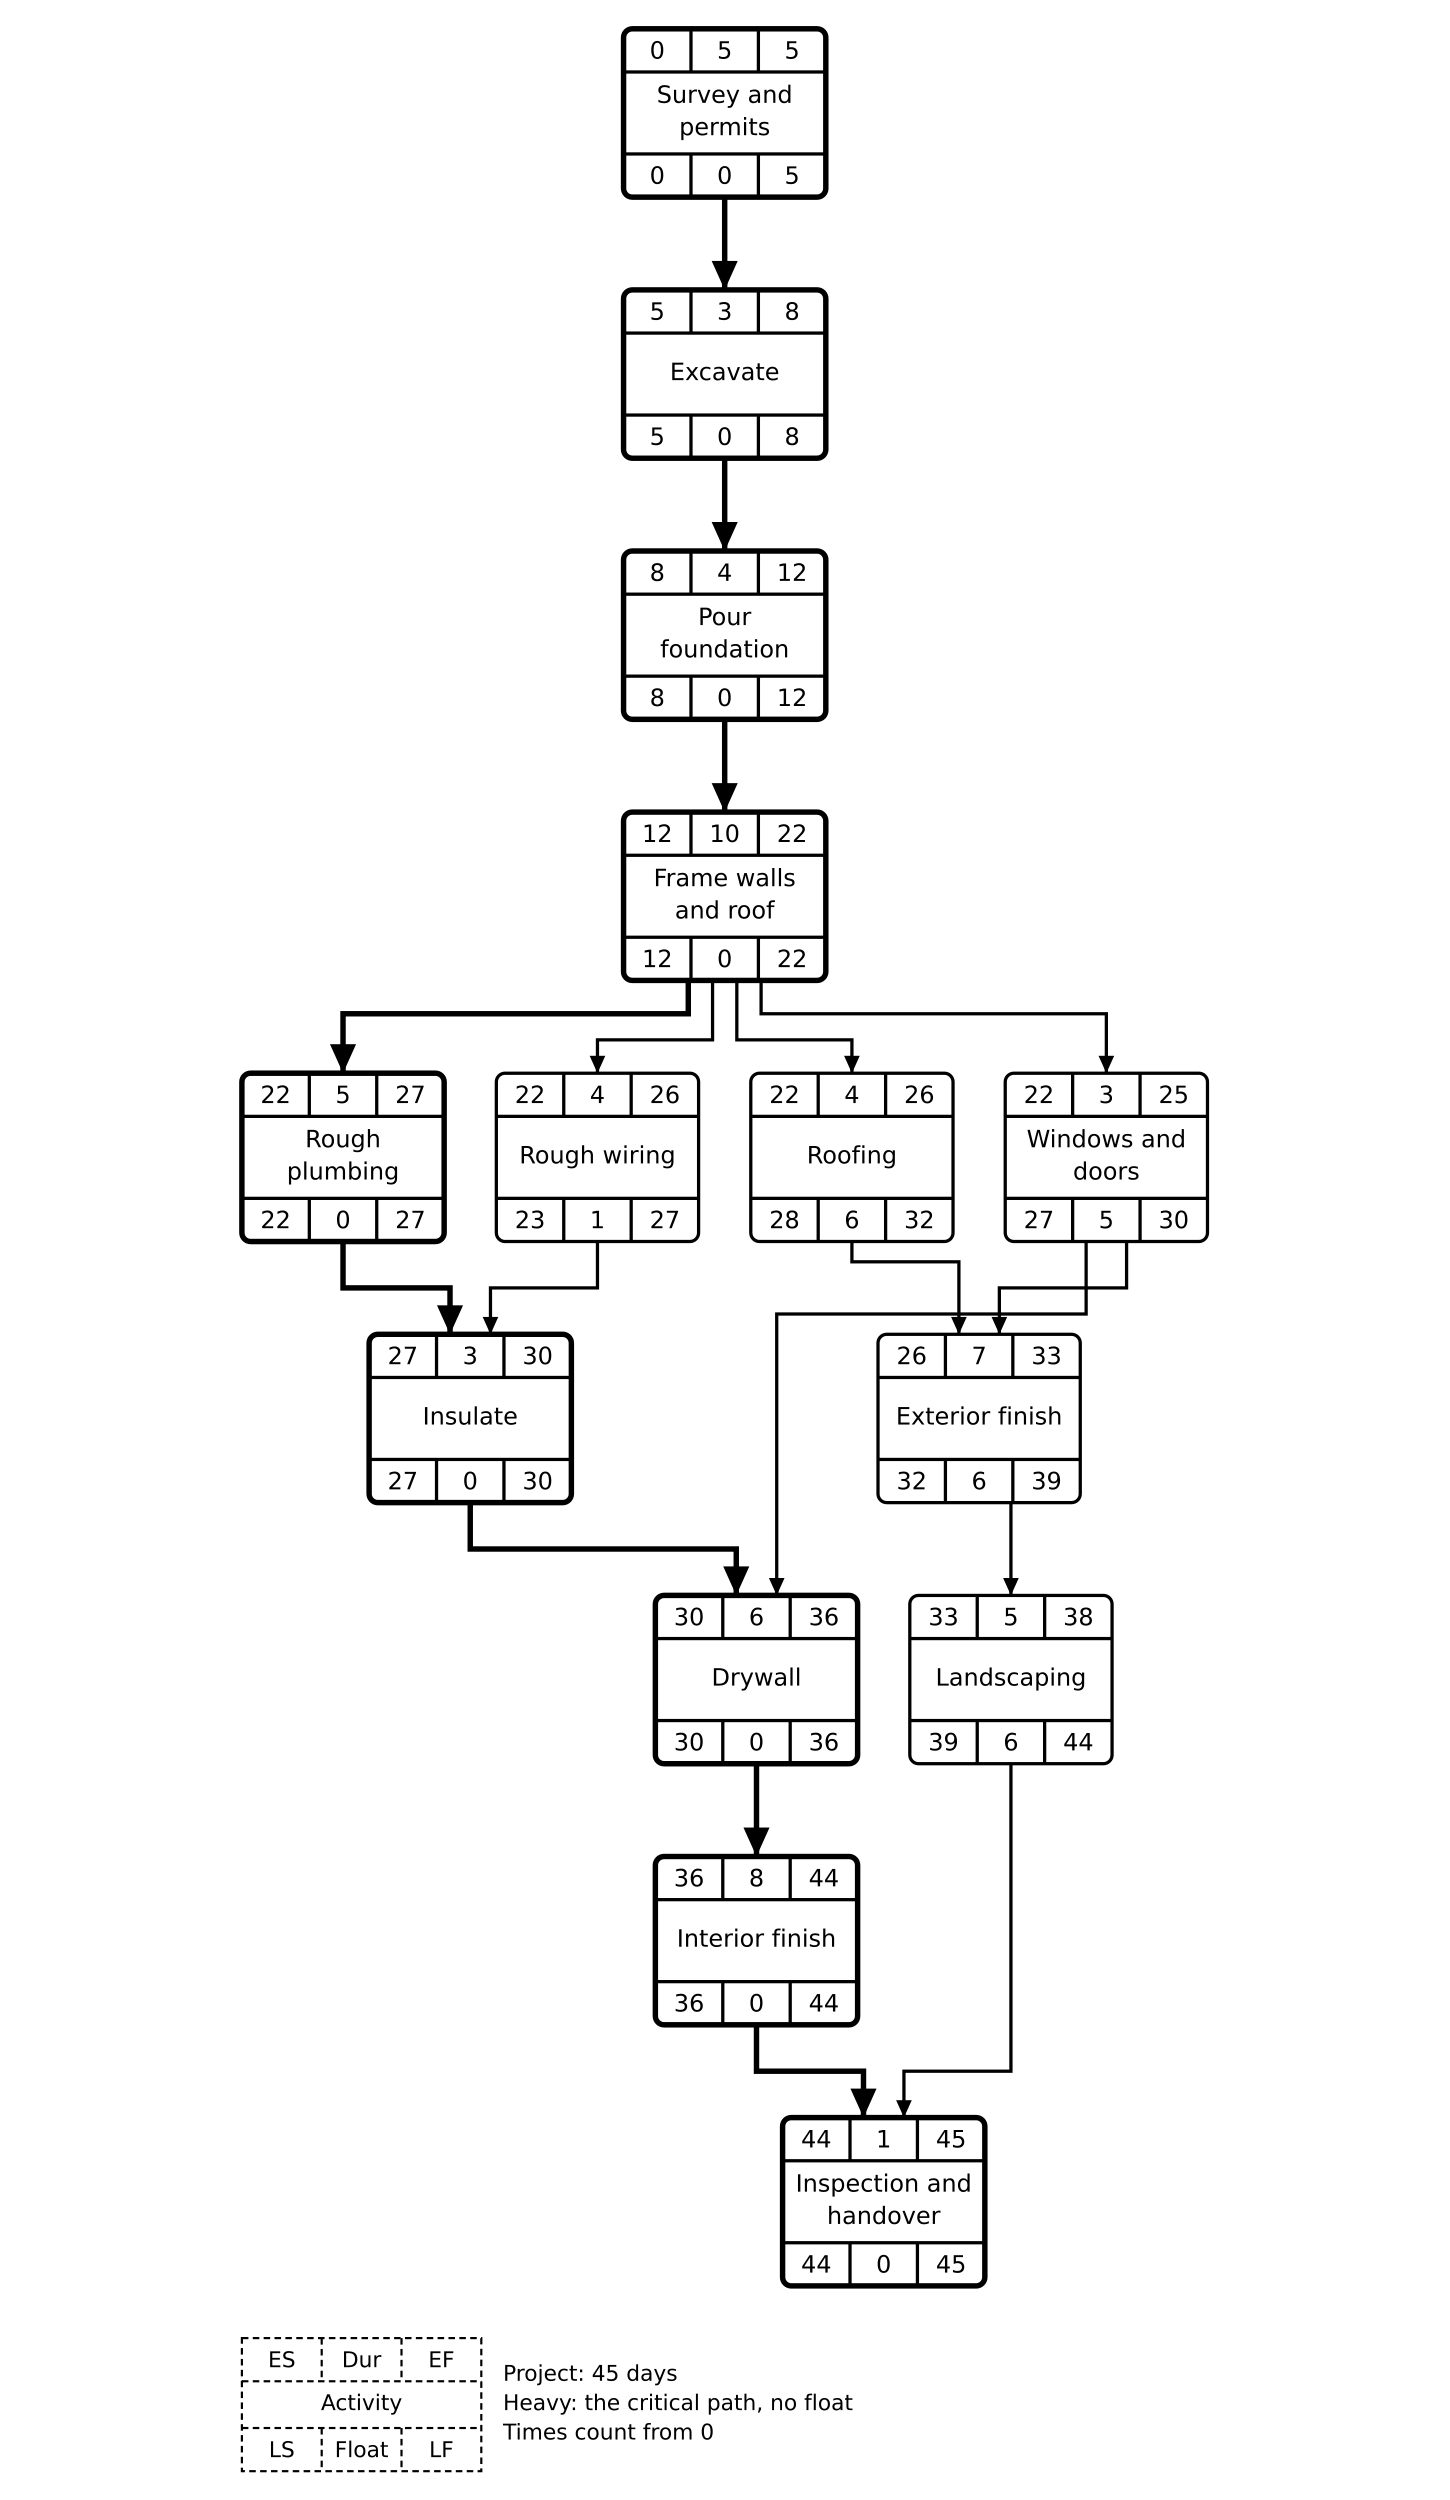
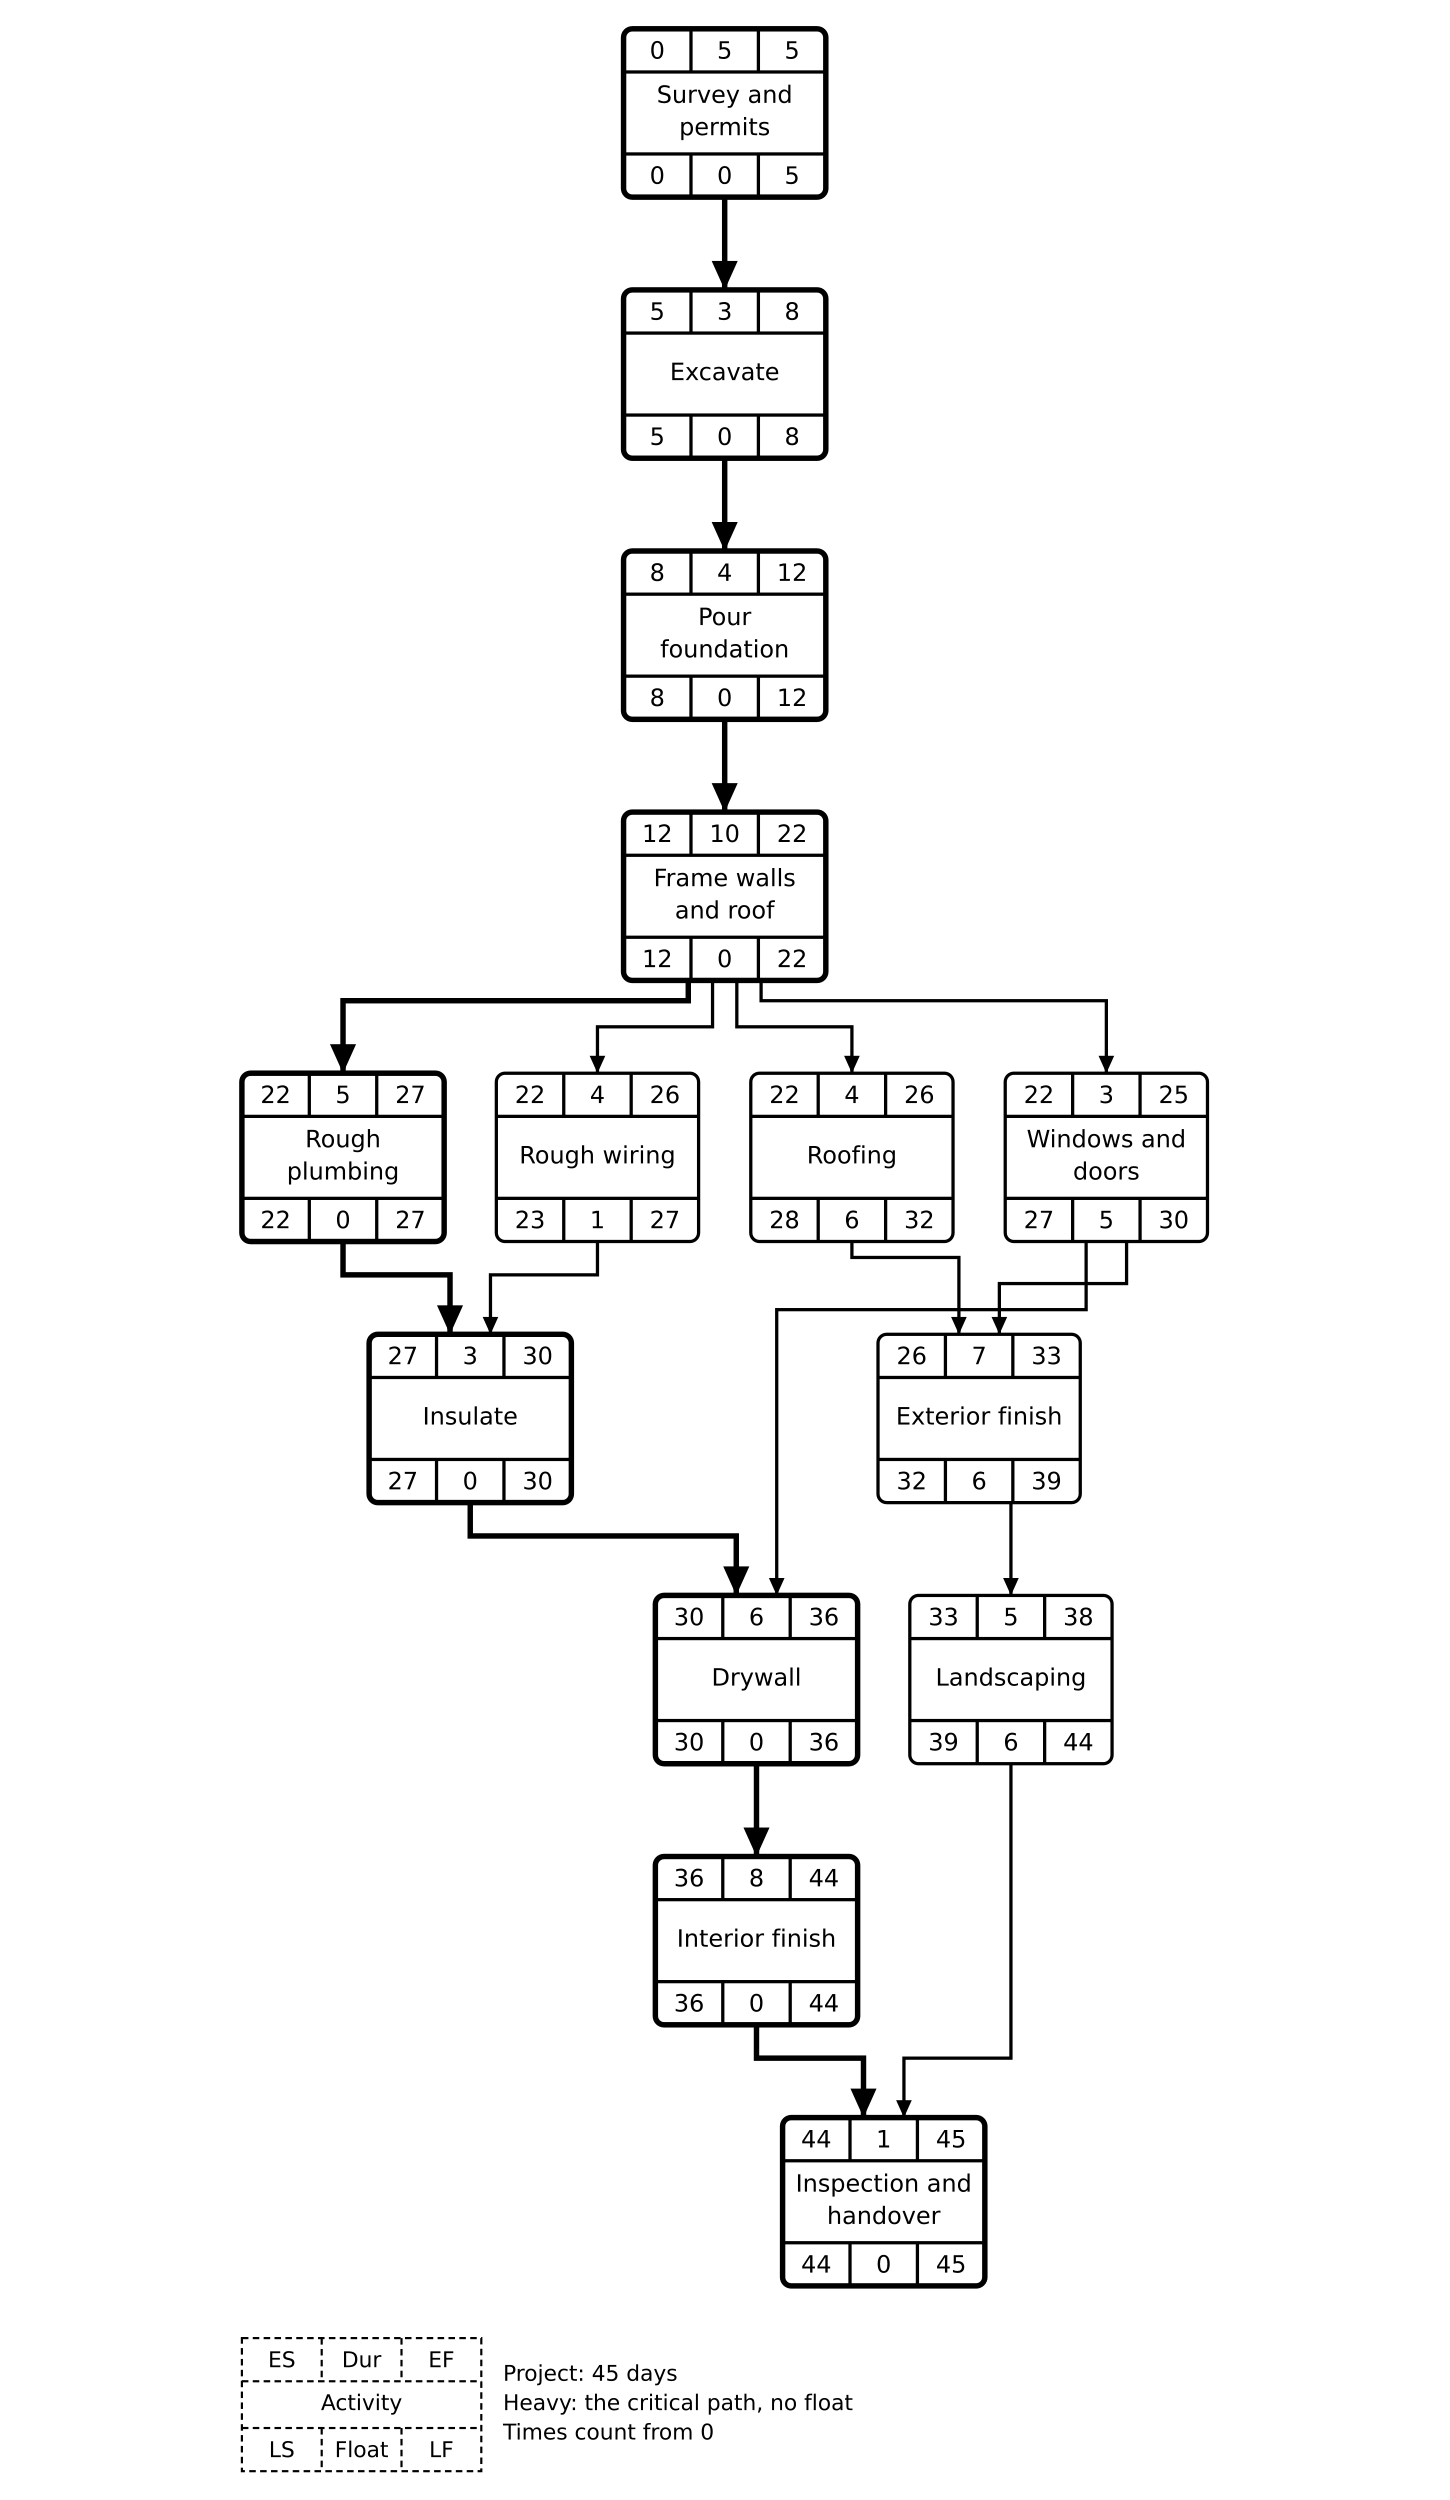
- <svg xmlns="http://www.w3.org/2000/svg" viewBox="-1.25 -1.25 666.5 1149.633" role="img" aria-labelledby="ds7315eda499-title ds7315eda499-desc">
+ <svg xmlns="http://www.w3.org/2000/svg" viewBox="-1.25 -1.25 666.5 1149.633" role="img" aria-labelledby="ds583450545d-title ds583450545d-desc">
  <path d="M 332 89.4 L 332 132.067" fill="none" stroke="currentColor" stroke-width="2.5" />
  <polygon points="332,132.067 326,118.733 338,118.733" fill="currentColor" stroke="none" />
  <path d="M 332 209.467 L 332 252.133" fill="none" stroke="currentColor" stroke-width="2.5" />
  <polygon points="332,252.133 326,238.8 338,238.8" fill="currentColor" stroke="none" />
  <path d="M 332 329.533 L 332 372.2" fill="none" stroke="currentColor" stroke-width="2.5" />
  <polygon points="332,372.2 326,358.867 338,358.867" fill="currentColor" stroke="none" />
-   <path d="M 337.58 449.6 L 337.58 476.933 L 390.503 476.933 L 390.503 492.267" fill="none" stroke="currentColor" stroke-width="1.5" />
+   <path d="M 337.58 449.6 L 337.58 470.933 L 390.503 470.933 L 390.503 492.267" fill="none" stroke="currentColor" stroke-width="1.5" />
  <polygon points="390.503,492.267 386.903,484.267 394.103,484.267" fill="currentColor" stroke="none" />
-   <path d="M 315.259 449.6 L 315.259 464.933 L 156.49 464.933 L 156.49 492.267" fill="none" stroke="currentColor" stroke-width="2.5" />
+   <path d="M 315.259 449.6 L 315.259 458.933 L 156.49 458.933 L 156.49 492.267" fill="none" stroke="currentColor" stroke-width="2.5" />
  <polygon points="156.49,492.267 150.49,478.933 162.49,478.933" fill="currentColor" stroke="none" />
-   <path d="M 326.42 449.6 L 326.42 476.933 L 273.497 476.933 L 273.497 492.267" fill="none" stroke="currentColor" stroke-width="1.5" />
+   <path d="M 326.42 449.6 L 326.42 470.933 L 273.497 470.933 L 273.497 492.267" fill="none" stroke="currentColor" stroke-width="1.5" />
  <polygon points="273.497,492.267 269.897,484.267 277.097,484.267" fill="currentColor" stroke="none" />
-   <path d="M 348.741 449.6 L 348.741 464.933 L 507.51 464.933 L 507.51 492.267" fill="none" stroke="currentColor" stroke-width="1.5" />
+   <path d="M 348.741 449.6 L 348.741 458.933 L 507.51 458.933 L 507.51 492.267" fill="none" stroke="currentColor" stroke-width="1.5" />
  <polygon points="507.51,492.267 503.91,484.267 511.11,484.267" fill="currentColor" stroke="none" />
-   <path d="M 156.49 569.667 L 156.49 591 L 205.692 591 L 205.692 612.333" fill="none" stroke="currentColor" stroke-width="2.5" />
+   <path d="M 156.49 569.667 L 156.49 585 L 205.692 585 L 205.692 612.333" fill="none" stroke="currentColor" stroke-width="2.5" />
  <polygon points="205.692,612.333 199.692,599 211.692,599" fill="currentColor" stroke="none" />
-   <path d="M 273.497 569.667 L 273.497 591 L 224.294 591 L 224.294 612.333" fill="none" stroke="currentColor" stroke-width="1.5" />
+   <path d="M 273.497 569.667 L 273.497 585 L 224.294 585 L 224.294 612.333" fill="none" stroke="currentColor" stroke-width="1.5" />
  <polygon points="224.294,612.333 220.694,604.333 227.894,604.333" fill="currentColor" stroke="none" />
-   <path d="M 390.503 569.667 L 390.503 579 L 439.706 579 L 439.706 612.333" fill="none" stroke="currentColor" stroke-width="1.5" />
+   <path d="M 390.503 569.667 L 390.503 577 L 439.706 577 L 439.706 612.333" fill="none" stroke="currentColor" stroke-width="1.5" />
  <polygon points="439.706,612.333 436.106,604.333 443.306,604.333" fill="currentColor" stroke="none" />
-   <path d="M 516.811 569.667 L 516.811 591 L 458.308 591 L 458.308 612.333" fill="none" stroke="currentColor" stroke-width="1.5" />
+   <path d="M 516.811 569.667 L 516.811 589 L 458.308 589 L 458.308 612.333" fill="none" stroke="currentColor" stroke-width="1.5" />
  <polygon points="458.308,612.333 454.708,604.333 461.908,604.333" fill="currentColor" stroke="none" />
-   <path d="M 214.993 689.733 L 214.993 711.067 L 337.325 711.067 L 337.325 732.4" fill="none" stroke="currentColor" stroke-width="2.5" />
+   <path d="M 214.993 689.733 L 214.993 705.067 L 337.325 705.067 L 337.325 732.4" fill="none" stroke="currentColor" stroke-width="2.5" />
  <polygon points="337.325,732.4 331.325,719.067 343.325,719.067" fill="currentColor" stroke="none" />
-   <path d="M 498.21 569.667 L 498.21 603 L 355.927 603 L 355.927 732.4" fill="none" stroke="currentColor" stroke-width="1.5" />
+   <path d="M 498.21 569.667 L 498.21 601 L 355.927 601 L 355.927 732.4" fill="none" stroke="currentColor" stroke-width="1.5" />
  <polygon points="355.927,732.4 352.327,724.4 359.527,724.4" fill="currentColor" stroke="none" />
  <path d="M 346.626 809.8 L 346.626 852.467" fill="none" stroke="currentColor" stroke-width="2.5" />
  <polygon points="346.626,852.467 340.626,839.133 352.626,839.133" fill="currentColor" stroke="none" />
  <path d="M 463.633 689.733 L 463.633 732.4" fill="none" stroke="currentColor" stroke-width="1.5" />
  <polygon points="463.633,732.4 460.033,724.4 467.233,724.4" fill="currentColor" stroke="none" />
-   <path d="M 346.626 929.867 L 346.626 951.2 L 395.829 951.2 L 395.829 972.533" fill="none" stroke="currentColor" stroke-width="2.5" />
+   <path d="M 346.626 929.867 L 346.626 945.2 L 395.829 945.2 L 395.829 972.533" fill="none" stroke="currentColor" stroke-width="2.5" />
  <polygon points="395.829,972.533 389.829,959.2 401.829,959.2" fill="currentColor" stroke="none" />
-   <path d="M 463.633 809.8 L 463.633 951.2 L 414.43 951.2 L 414.43 972.533" fill="none" stroke="currentColor" stroke-width="1.5" />
+   <path d="M 463.633 809.8 L 463.633 945.2 L 414.43 945.2 L 414.43 972.533" fill="none" stroke="currentColor" stroke-width="1.5" />
  <polygon points="414.43,972.533 410.83,964.533 418.03,964.533" fill="currentColor" stroke="none" />
  <rect x="285.497" y="12" width="93.007" height="77.4" rx="4" fill="none" stroke="currentColor" stroke-width="2.5" />
  <path d="M 285.497 31.85 L 378.503 31.85" fill="none" stroke="currentColor" stroke-width="1.5" />
  <path d="M 285.497 69.55 L 378.503 69.55" fill="none" stroke="currentColor" stroke-width="1.5" />
  <path d="M 316.499 12 L 316.499 31.85" fill="none" stroke="currentColor" stroke-width="1.5" />
  <path d="M 347.501 12 L 347.501 31.85" fill="none" stroke="currentColor" stroke-width="1.5" />
  <path d="M 316.499 69.55 L 316.499 89.4" fill="none" stroke="currentColor" stroke-width="1.5" />
  <path d="M 347.501 69.55 L 347.501 89.4" fill="none" stroke="currentColor" stroke-width="1.5" />
  <text x="300.998" y="25.733" font-family="'DejaVu Sans', sans-serif" font-size="11" fill="currentColor" text-anchor="middle">
    <tspan>0</tspan>
  </text>
  <text x="332" y="25.733" font-family="'DejaVu Sans', sans-serif" font-size="11" fill="currentColor" text-anchor="middle">
    <tspan>5</tspan>
  </text>
  <text x="363.002" y="25.733" font-family="'DejaVu Sans', sans-serif" font-size="11" fill="currentColor" text-anchor="middle">
    <tspan>5</tspan>
  </text>
  <text x="300.998" y="83.283" font-family="'DejaVu Sans', sans-serif" font-size="11" fill="currentColor" text-anchor="middle">
    <tspan>0</tspan>
  </text>
  <text x="332" y="83.283" font-family="'DejaVu Sans', sans-serif" font-size="11" fill="currentColor" text-anchor="middle">
    <tspan>0</tspan>
  </text>
  <text x="363.002" y="83.283" font-family="'DejaVu Sans', sans-serif" font-size="11" fill="currentColor" text-anchor="middle">
    <tspan>5</tspan>
  </text>
  <text x="332" y="46.06" font-family="'DejaVu Sans', sans-serif" font-size="11" fill="currentColor" text-anchor="middle">
    <tspan>Survey and</tspan>
  </text>
  <text x="332" y="60.91" font-family="'DejaVu Sans', sans-serif" font-size="11" fill="currentColor" text-anchor="middle">
    <tspan>permits</tspan>
  </text>
  <rect x="285.497" y="132.067" width="93.007" height="77.4" rx="4" fill="none" stroke="currentColor" stroke-width="2.5" />
  <path d="M 285.497 151.917 L 378.503 151.917" fill="none" stroke="currentColor" stroke-width="1.5" />
  <path d="M 285.497 189.617 L 378.503 189.617" fill="none" stroke="currentColor" stroke-width="1.5" />
  <path d="M 316.499 132.067 L 316.499 151.917" fill="none" stroke="currentColor" stroke-width="1.5" />
  <path d="M 347.501 132.067 L 347.501 151.917" fill="none" stroke="currentColor" stroke-width="1.5" />
  <path d="M 316.499 189.617 L 316.499 209.467" fill="none" stroke="currentColor" stroke-width="1.5" />
  <path d="M 347.501 189.617 L 347.501 209.467" fill="none" stroke="currentColor" stroke-width="1.5" />
  <text x="300.998" y="145.8" font-family="'DejaVu Sans', sans-serif" font-size="11" fill="currentColor" text-anchor="middle">
    <tspan>5</tspan>
  </text>
  <text x="332" y="145.8" font-family="'DejaVu Sans', sans-serif" font-size="11" fill="currentColor" text-anchor="middle">
    <tspan>3</tspan>
  </text>
  <text x="363.002" y="145.8" font-family="'DejaVu Sans', sans-serif" font-size="11" fill="currentColor" text-anchor="middle">
    <tspan>8</tspan>
  </text>
  <text x="300.998" y="203.35" font-family="'DejaVu Sans', sans-serif" font-size="11" fill="currentColor" text-anchor="middle">
    <tspan>5</tspan>
  </text>
  <text x="332" y="203.35" font-family="'DejaVu Sans', sans-serif" font-size="11" fill="currentColor" text-anchor="middle">
    <tspan>0</tspan>
  </text>
  <text x="363.002" y="203.35" font-family="'DejaVu Sans', sans-serif" font-size="11" fill="currentColor" text-anchor="middle">
    <tspan>8</tspan>
  </text>
  <text x="332" y="173.552" font-family="'DejaVu Sans', sans-serif" font-size="11" fill="currentColor" text-anchor="middle">
    <tspan>Excavate</tspan>
  </text>
  <rect x="285.497" y="252.133" width="93.007" height="77.4" rx="4" fill="none" stroke="currentColor" stroke-width="2.5" />
  <path d="M 285.497 271.983 L 378.503 271.983" fill="none" stroke="currentColor" stroke-width="1.5" />
  <path d="M 285.497 309.683 L 378.503 309.683" fill="none" stroke="currentColor" stroke-width="1.5" />
  <path d="M 316.499 252.133 L 316.499 271.983" fill="none" stroke="currentColor" stroke-width="1.5" />
  <path d="M 347.501 252.133 L 347.501 271.983" fill="none" stroke="currentColor" stroke-width="1.5" />
  <path d="M 316.499 309.683 L 316.499 329.533" fill="none" stroke="currentColor" stroke-width="1.5" />
  <path d="M 347.501 309.683 L 347.501 329.533" fill="none" stroke="currentColor" stroke-width="1.5" />
  <text x="300.998" y="265.866" font-family="'DejaVu Sans', sans-serif" font-size="11" fill="currentColor" text-anchor="middle">
    <tspan>8</tspan>
  </text>
  <text x="332" y="265.866" font-family="'DejaVu Sans', sans-serif" font-size="11" fill="currentColor" text-anchor="middle">
    <tspan>4</tspan>
  </text>
  <text x="363.002" y="265.866" font-family="'DejaVu Sans', sans-serif" font-size="11" fill="currentColor" text-anchor="middle">
    <tspan>12</tspan>
  </text>
  <text x="300.998" y="323.416" font-family="'DejaVu Sans', sans-serif" font-size="11" fill="currentColor" text-anchor="middle">
    <tspan>8</tspan>
  </text>
  <text x="332" y="323.416" font-family="'DejaVu Sans', sans-serif" font-size="11" fill="currentColor" text-anchor="middle">
    <tspan>0</tspan>
  </text>
  <text x="363.002" y="323.416" font-family="'DejaVu Sans', sans-serif" font-size="11" fill="currentColor" text-anchor="middle">
    <tspan>12</tspan>
  </text>
  <text x="332" y="286.194" font-family="'DejaVu Sans', sans-serif" font-size="11" fill="currentColor" text-anchor="middle">
    <tspan>Pour</tspan>
  </text>
  <text x="332" y="301.044" font-family="'DejaVu Sans', sans-serif" font-size="11" fill="currentColor" text-anchor="middle">
    <tspan>foundation</tspan>
  </text>
  <rect x="285.497" y="372.2" width="93.007" height="77.4" rx="4" fill="none" stroke="currentColor" stroke-width="2.5" />
  <path d="M 285.497 392.05 L 378.503 392.05" fill="none" stroke="currentColor" stroke-width="1.5" />
  <path d="M 285.497 429.75 L 378.503 429.75" fill="none" stroke="currentColor" stroke-width="1.5" />
  <path d="M 316.499 372.2 L 316.499 392.05" fill="none" stroke="currentColor" stroke-width="1.5" />
  <path d="M 347.501 372.2 L 347.501 392.05" fill="none" stroke="currentColor" stroke-width="1.5" />
  <path d="M 316.499 429.75 L 316.499 449.6" fill="none" stroke="currentColor" stroke-width="1.5" />
  <path d="M 347.501 429.75 L 347.501 449.6" fill="none" stroke="currentColor" stroke-width="1.5" />
  <text x="300.998" y="385.933" font-family="'DejaVu Sans', sans-serif" font-size="11" fill="currentColor" text-anchor="middle">
    <tspan>12</tspan>
  </text>
  <text x="332" y="385.933" font-family="'DejaVu Sans', sans-serif" font-size="11" fill="currentColor" text-anchor="middle">
    <tspan>10</tspan>
  </text>
  <text x="363.002" y="385.933" font-family="'DejaVu Sans', sans-serif" font-size="11" fill="currentColor" text-anchor="middle">
    <tspan>22</tspan>
  </text>
  <text x="300.998" y="443.483" font-family="'DejaVu Sans', sans-serif" font-size="11" fill="currentColor" text-anchor="middle">
    <tspan>12</tspan>
  </text>
  <text x="332" y="443.483" font-family="'DejaVu Sans', sans-serif" font-size="11" fill="currentColor" text-anchor="middle">
    <tspan>0</tspan>
  </text>
  <text x="363.002" y="443.483" font-family="'DejaVu Sans', sans-serif" font-size="11" fill="currentColor" text-anchor="middle">
    <tspan>22</tspan>
  </text>
  <text x="332" y="406.26" font-family="'DejaVu Sans', sans-serif" font-size="11" fill="currentColor" text-anchor="middle">
    <tspan>Frame walls</tspan>
  </text>
  <text x="332" y="421.11" font-family="'DejaVu Sans', sans-serif" font-size="11" fill="currentColor" text-anchor="middle">
    <tspan>and roof</tspan>
  </text>
  <rect x="344" y="492.267" width="93.007" height="77.4" rx="4" fill="none" stroke="currentColor" stroke-width="1.5" />
  <path d="M 344 512.117 L 437.007 512.117" fill="none" stroke="currentColor" stroke-width="1.5" />
  <path d="M 344 549.817 L 437.007 549.817" fill="none" stroke="currentColor" stroke-width="1.5" />
  <path d="M 375.002 492.267 L 375.002 512.117" fill="none" stroke="currentColor" stroke-width="1.5" />
  <path d="M 406.005 492.267 L 406.005 512.117" fill="none" stroke="currentColor" stroke-width="1.5" />
  <path d="M 375.002 549.817 L 375.002 569.667" fill="none" stroke="currentColor" stroke-width="1.5" />
  <path d="M 406.005 549.817 L 406.005 569.667" fill="none" stroke="currentColor" stroke-width="1.5" />
  <text x="359.501" y="506" font-family="'DejaVu Sans', sans-serif" font-size="11" fill="currentColor" text-anchor="middle">
    <tspan>22</tspan>
  </text>
  <text x="390.503" y="506" font-family="'DejaVu Sans', sans-serif" font-size="11" fill="currentColor" text-anchor="middle">
    <tspan>4</tspan>
  </text>
  <text x="421.506" y="506" font-family="'DejaVu Sans', sans-serif" font-size="11" fill="currentColor" text-anchor="middle">
    <tspan>26</tspan>
  </text>
  <text x="359.501" y="563.55" font-family="'DejaVu Sans', sans-serif" font-size="11" fill="currentColor" text-anchor="middle">
    <tspan>28</tspan>
  </text>
  <text x="390.503" y="563.55" font-family="'DejaVu Sans', sans-serif" font-size="11" fill="currentColor" text-anchor="middle">
    <tspan>6</tspan>
  </text>
  <text x="421.506" y="563.55" font-family="'DejaVu Sans', sans-serif" font-size="11" fill="currentColor" text-anchor="middle">
    <tspan>32</tspan>
  </text>
  <text x="390.503" y="533.752" font-family="'DejaVu Sans', sans-serif" font-size="11" fill="currentColor" text-anchor="middle">
    <tspan>Roofing</tspan>
  </text>
  <rect x="109.986" y="492.267" width="93.007" height="77.4" rx="4" fill="none" stroke="currentColor" stroke-width="2.5" />
  <path d="M 109.986 512.117 L 202.993 512.117" fill="none" stroke="currentColor" stroke-width="1.5" />
  <path d="M 109.986 549.817 L 202.993 549.817" fill="none" stroke="currentColor" stroke-width="1.5" />
  <path d="M 140.989 492.267 L 140.989 512.117" fill="none" stroke="currentColor" stroke-width="1.5" />
  <path d="M 171.991 492.267 L 171.991 512.117" fill="none" stroke="currentColor" stroke-width="1.5" />
  <path d="M 140.989 549.817 L 140.989 569.667" fill="none" stroke="currentColor" stroke-width="1.5" />
  <path d="M 171.991 549.817 L 171.991 569.667" fill="none" stroke="currentColor" stroke-width="1.5" />
  <text x="125.487" y="506" font-family="'DejaVu Sans', sans-serif" font-size="11" fill="currentColor" text-anchor="middle">
    <tspan>22</tspan>
  </text>
  <text x="156.49" y="506" font-family="'DejaVu Sans', sans-serif" font-size="11" fill="currentColor" text-anchor="middle">
    <tspan>5</tspan>
  </text>
  <text x="187.492" y="506" font-family="'DejaVu Sans', sans-serif" font-size="11" fill="currentColor" text-anchor="middle">
    <tspan>27</tspan>
  </text>
  <text x="125.487" y="563.55" font-family="'DejaVu Sans', sans-serif" font-size="11" fill="currentColor" text-anchor="middle">
    <tspan>22</tspan>
  </text>
  <text x="156.49" y="563.55" font-family="'DejaVu Sans', sans-serif" font-size="11" fill="currentColor" text-anchor="middle">
    <tspan>0</tspan>
  </text>
  <text x="187.492" y="563.55" font-family="'DejaVu Sans', sans-serif" font-size="11" fill="currentColor" text-anchor="middle">
    <tspan>27</tspan>
  </text>
  <text x="156.49" y="526.327" font-family="'DejaVu Sans', sans-serif" font-size="11" fill="currentColor" text-anchor="middle">
    <tspan>Rough</tspan>
  </text>
  <text x="156.49" y="541.177" font-family="'DejaVu Sans', sans-serif" font-size="11" fill="currentColor" text-anchor="middle">
    <tspan>plumbing</tspan>
  </text>
  <rect x="226.993" y="492.267" width="93.007" height="77.4" rx="4" fill="none" stroke="currentColor" stroke-width="1.5" />
  <path d="M 226.993 512.117 L 320 512.117" fill="none" stroke="currentColor" stroke-width="1.5" />
  <path d="M 226.993 549.817 L 320 549.817" fill="none" stroke="currentColor" stroke-width="1.5" />
  <path d="M 257.995 492.267 L 257.995 512.117" fill="none" stroke="currentColor" stroke-width="1.5" />
  <path d="M 288.998 492.267 L 288.998 512.117" fill="none" stroke="currentColor" stroke-width="1.5" />
  <path d="M 257.995 549.817 L 257.995 569.667" fill="none" stroke="currentColor" stroke-width="1.5" />
  <path d="M 288.998 549.817 L 288.998 569.667" fill="none" stroke="currentColor" stroke-width="1.5" />
  <text x="242.494" y="506" font-family="'DejaVu Sans', sans-serif" font-size="11" fill="currentColor" text-anchor="middle">
    <tspan>22</tspan>
  </text>
  <text x="273.497" y="506" font-family="'DejaVu Sans', sans-serif" font-size="11" fill="currentColor" text-anchor="middle">
    <tspan>4</tspan>
  </text>
  <text x="304.499" y="506" font-family="'DejaVu Sans', sans-serif" font-size="11" fill="currentColor" text-anchor="middle">
    <tspan>26</tspan>
  </text>
  <text x="242.494" y="563.55" font-family="'DejaVu Sans', sans-serif" font-size="11" fill="currentColor" text-anchor="middle">
    <tspan>23</tspan>
  </text>
  <text x="273.497" y="563.55" font-family="'DejaVu Sans', sans-serif" font-size="11" fill="currentColor" text-anchor="middle">
    <tspan>1</tspan>
  </text>
  <text x="304.499" y="563.55" font-family="'DejaVu Sans', sans-serif" font-size="11" fill="currentColor" text-anchor="middle">
    <tspan>27</tspan>
  </text>
  <text x="273.497" y="533.752" font-family="'DejaVu Sans', sans-serif" font-size="11" fill="currentColor" text-anchor="middle">
    <tspan>Rough wiring</tspan>
  </text>
  <rect x="461.007" y="492.267" width="93.007" height="77.4" rx="4" fill="none" stroke="currentColor" stroke-width="1.5" />
  <path d="M 461.007 512.117 L 554.014 512.117" fill="none" stroke="currentColor" stroke-width="1.5" />
  <path d="M 461.007 549.817 L 554.014 549.817" fill="none" stroke="currentColor" stroke-width="1.5" />
  <path d="M 492.009 492.267 L 492.009 512.117" fill="none" stroke="currentColor" stroke-width="1.5" />
  <path d="M 523.011 492.267 L 523.011 512.117" fill="none" stroke="currentColor" stroke-width="1.5" />
  <path d="M 492.009 549.817 L 492.009 569.667" fill="none" stroke="currentColor" stroke-width="1.5" />
  <path d="M 523.011 549.817 L 523.011 569.667" fill="none" stroke="currentColor" stroke-width="1.5" />
  <text x="476.508" y="506" font-family="'DejaVu Sans', sans-serif" font-size="11" fill="currentColor" text-anchor="middle">
    <tspan>22</tspan>
  </text>
  <text x="507.51" y="506" font-family="'DejaVu Sans', sans-serif" font-size="11" fill="currentColor" text-anchor="middle">
    <tspan>3</tspan>
  </text>
  <text x="538.513" y="506" font-family="'DejaVu Sans', sans-serif" font-size="11" fill="currentColor" text-anchor="middle">
    <tspan>25</tspan>
  </text>
  <text x="476.508" y="563.55" font-family="'DejaVu Sans', sans-serif" font-size="11" fill="currentColor" text-anchor="middle">
    <tspan>27</tspan>
  </text>
  <text x="507.51" y="563.55" font-family="'DejaVu Sans', sans-serif" font-size="11" fill="currentColor" text-anchor="middle">
    <tspan>5</tspan>
  </text>
  <text x="538.513" y="563.55" font-family="'DejaVu Sans', sans-serif" font-size="11" fill="currentColor" text-anchor="middle">
    <tspan>30</tspan>
  </text>
  <text x="507.51" y="526.327" font-family="'DejaVu Sans', sans-serif" font-size="11" fill="currentColor" text-anchor="middle">
    <tspan>Windows and</tspan>
  </text>
  <text x="507.51" y="541.177" font-family="'DejaVu Sans', sans-serif" font-size="11" fill="currentColor" text-anchor="middle">
    <tspan>doors</tspan>
  </text>
  <rect x="168.49" y="612.333" width="93.007" height="77.4" rx="4" fill="none" stroke="currentColor" stroke-width="2.5" />
  <path d="M 168.49 632.183 L 261.497 632.183" fill="none" stroke="currentColor" stroke-width="1.5" />
  <path d="M 168.49 669.883 L 261.497 669.883" fill="none" stroke="currentColor" stroke-width="1.5" />
  <path d="M 199.492 612.333 L 199.492 632.183" fill="none" stroke="currentColor" stroke-width="1.5" />
  <path d="M 230.494 612.333 L 230.494 632.183" fill="none" stroke="currentColor" stroke-width="1.5" />
  <path d="M 199.492 669.883 L 199.492 689.733" fill="none" stroke="currentColor" stroke-width="1.5" />
  <path d="M 230.494 669.883 L 230.494 689.733" fill="none" stroke="currentColor" stroke-width="1.5" />
  <text x="183.991" y="626.066" font-family="'DejaVu Sans', sans-serif" font-size="11" fill="currentColor" text-anchor="middle">
    <tspan>27</tspan>
  </text>
  <text x="214.993" y="626.066" font-family="'DejaVu Sans', sans-serif" font-size="11" fill="currentColor" text-anchor="middle">
    <tspan>3</tspan>
  </text>
  <text x="245.995" y="626.066" font-family="'DejaVu Sans', sans-serif" font-size="11" fill="currentColor" text-anchor="middle">
    <tspan>30</tspan>
  </text>
  <text x="183.991" y="683.616" font-family="'DejaVu Sans', sans-serif" font-size="11" fill="currentColor" text-anchor="middle">
    <tspan>27</tspan>
  </text>
  <text x="214.993" y="683.616" font-family="'DejaVu Sans', sans-serif" font-size="11" fill="currentColor" text-anchor="middle">
    <tspan>0</tspan>
  </text>
  <text x="245.995" y="683.616" font-family="'DejaVu Sans', sans-serif" font-size="11" fill="currentColor" text-anchor="middle">
    <tspan>30</tspan>
  </text>
  <text x="214.993" y="653.819" font-family="'DejaVu Sans', sans-serif" font-size="11" fill="currentColor" text-anchor="middle">
    <tspan>Insulate</tspan>
  </text>
  <rect x="402.503" y="612.333" width="93.007" height="77.4" rx="4" fill="none" stroke="currentColor" stroke-width="1.5" />
  <path d="M 402.503 632.183 L 495.51 632.183" fill="none" stroke="currentColor" stroke-width="1.5" />
  <path d="M 402.503 669.883 L 495.51 669.883" fill="none" stroke="currentColor" stroke-width="1.5" />
  <path d="M 433.506 612.333 L 433.506 632.183" fill="none" stroke="currentColor" stroke-width="1.5" />
  <path d="M 464.508 612.333 L 464.508 632.183" fill="none" stroke="currentColor" stroke-width="1.5" />
  <path d="M 433.506 669.883 L 433.506 689.733" fill="none" stroke="currentColor" stroke-width="1.5" />
  <path d="M 464.508 669.883 L 464.508 689.733" fill="none" stroke="currentColor" stroke-width="1.5" />
  <text x="418.005" y="626.066" font-family="'DejaVu Sans', sans-serif" font-size="11" fill="currentColor" text-anchor="middle">
    <tspan>26</tspan>
  </text>
  <text x="449.007" y="626.066" font-family="'DejaVu Sans', sans-serif" font-size="11" fill="currentColor" text-anchor="middle">
    <tspan>7</tspan>
  </text>
  <text x="480.009" y="626.066" font-family="'DejaVu Sans', sans-serif" font-size="11" fill="currentColor" text-anchor="middle">
    <tspan>33</tspan>
  </text>
  <text x="418.005" y="683.616" font-family="'DejaVu Sans', sans-serif" font-size="11" fill="currentColor" text-anchor="middle">
    <tspan>32</tspan>
  </text>
  <text x="449.007" y="683.616" font-family="'DejaVu Sans', sans-serif" font-size="11" fill="currentColor" text-anchor="middle">
    <tspan>6</tspan>
  </text>
  <text x="480.009" y="683.616" font-family="'DejaVu Sans', sans-serif" font-size="11" fill="currentColor" text-anchor="middle">
    <tspan>39</tspan>
  </text>
  <text x="449.007" y="653.819" font-family="'DejaVu Sans', sans-serif" font-size="11" fill="currentColor" text-anchor="middle">
    <tspan>Exterior finish</tspan>
  </text>
  <rect x="300.122" y="732.4" width="93.007" height="77.4" rx="4" fill="none" stroke="currentColor" stroke-width="2.5" />
  <path d="M 300.122 752.25 L 393.129 752.25" fill="none" stroke="currentColor" stroke-width="1.5" />
  <path d="M 300.122 789.95 L 393.129 789.95" fill="none" stroke="currentColor" stroke-width="1.5" />
  <path d="M 331.125 732.4 L 331.125 752.25" fill="none" stroke="currentColor" stroke-width="1.5" />
  <path d="M 362.127 732.4 L 362.127 752.25" fill="none" stroke="currentColor" stroke-width="1.5" />
  <path d="M 331.125 789.95 L 331.125 809.8" fill="none" stroke="currentColor" stroke-width="1.5" />
  <path d="M 362.127 789.95 L 362.127 809.8" fill="none" stroke="currentColor" stroke-width="1.5" />
  <text x="315.624" y="746.133" font-family="'DejaVu Sans', sans-serif" font-size="11" fill="currentColor" text-anchor="middle">
    <tspan>30</tspan>
  </text>
  <text x="346.626" y="746.133" font-family="'DejaVu Sans', sans-serif" font-size="11" fill="currentColor" text-anchor="middle">
    <tspan>6</tspan>
  </text>
  <text x="377.628" y="746.133" font-family="'DejaVu Sans', sans-serif" font-size="11" fill="currentColor" text-anchor="middle">
    <tspan>36</tspan>
  </text>
  <text x="315.624" y="803.683" font-family="'DejaVu Sans', sans-serif" font-size="11" fill="currentColor" text-anchor="middle">
    <tspan>30</tspan>
  </text>
  <text x="346.626" y="803.683" font-family="'DejaVu Sans', sans-serif" font-size="11" fill="currentColor" text-anchor="middle">
    <tspan>0</tspan>
  </text>
  <text x="377.628" y="803.683" font-family="'DejaVu Sans', sans-serif" font-size="11" fill="currentColor" text-anchor="middle">
    <tspan>36</tspan>
  </text>
  <text x="346.626" y="773.885" font-family="'DejaVu Sans', sans-serif" font-size="11" fill="currentColor" text-anchor="middle">
    <tspan>Drywall</tspan>
  </text>
  <rect x="300.122" y="852.467" width="93.007" height="77.4" rx="4" fill="none" stroke="currentColor" stroke-width="2.5" />
  <path d="M 300.122 872.317 L 393.129 872.317" fill="none" stroke="currentColor" stroke-width="1.5" />
  <path d="M 300.122 910.017 L 393.129 910.017" fill="none" stroke="currentColor" stroke-width="1.5" />
  <path d="M 331.125 852.467 L 331.125 872.317" fill="none" stroke="currentColor" stroke-width="1.5" />
  <path d="M 362.127 852.467 L 362.127 872.317" fill="none" stroke="currentColor" stroke-width="1.5" />
  <path d="M 331.125 910.017 L 331.125 929.867" fill="none" stroke="currentColor" stroke-width="1.5" />
  <path d="M 362.127 910.017 L 362.127 929.867" fill="none" stroke="currentColor" stroke-width="1.5" />
  <text x="315.624" y="866.2" font-family="'DejaVu Sans', sans-serif" font-size="11" fill="currentColor" text-anchor="middle">
    <tspan>36</tspan>
  </text>
  <text x="346.626" y="866.2" font-family="'DejaVu Sans', sans-serif" font-size="11" fill="currentColor" text-anchor="middle">
    <tspan>8</tspan>
  </text>
  <text x="377.628" y="866.2" font-family="'DejaVu Sans', sans-serif" font-size="11" fill="currentColor" text-anchor="middle">
    <tspan>44</tspan>
  </text>
  <text x="315.624" y="923.75" font-family="'DejaVu Sans', sans-serif" font-size="11" fill="currentColor" text-anchor="middle">
    <tspan>36</tspan>
  </text>
  <text x="346.626" y="923.75" font-family="'DejaVu Sans', sans-serif" font-size="11" fill="currentColor" text-anchor="middle">
    <tspan>0</tspan>
  </text>
  <text x="377.628" y="923.75" font-family="'DejaVu Sans', sans-serif" font-size="11" fill="currentColor" text-anchor="middle">
    <tspan>44</tspan>
  </text>
  <text x="346.626" y="893.952" font-family="'DejaVu Sans', sans-serif" font-size="11" fill="currentColor" text-anchor="middle">
    <tspan>Interior finish</tspan>
  </text>
  <rect x="417.129" y="732.4" width="93.007" height="77.4" rx="4" fill="none" stroke="currentColor" stroke-width="1.5" />
  <path d="M 417.129 752.25 L 510.136 752.25" fill="none" stroke="currentColor" stroke-width="1.5" />
  <path d="M 417.129 789.95 L 510.136 789.95" fill="none" stroke="currentColor" stroke-width="1.5" />
  <path d="M 448.132 732.4 L 448.132 752.25" fill="none" stroke="currentColor" stroke-width="1.5" />
  <path d="M 479.134 732.4 L 479.134 752.25" fill="none" stroke="currentColor" stroke-width="1.5" />
  <path d="M 448.132 789.95 L 448.132 809.8" fill="none" stroke="currentColor" stroke-width="1.5" />
  <path d="M 479.134 789.95 L 479.134 809.8" fill="none" stroke="currentColor" stroke-width="1.5" />
  <text x="432.63" y="746.133" font-family="'DejaVu Sans', sans-serif" font-size="11" fill="currentColor" text-anchor="middle">
    <tspan>33</tspan>
  </text>
  <text x="463.633" y="746.133" font-family="'DejaVu Sans', sans-serif" font-size="11" fill="currentColor" text-anchor="middle">
    <tspan>5</tspan>
  </text>
  <text x="494.635" y="746.133" font-family="'DejaVu Sans', sans-serif" font-size="11" fill="currentColor" text-anchor="middle">
    <tspan>38</tspan>
  </text>
  <text x="432.63" y="803.683" font-family="'DejaVu Sans', sans-serif" font-size="11" fill="currentColor" text-anchor="middle">
    <tspan>39</tspan>
  </text>
  <text x="463.633" y="803.683" font-family="'DejaVu Sans', sans-serif" font-size="11" fill="currentColor" text-anchor="middle">
    <tspan>6</tspan>
  </text>
  <text x="494.635" y="803.683" font-family="'DejaVu Sans', sans-serif" font-size="11" fill="currentColor" text-anchor="middle">
    <tspan>44</tspan>
  </text>
  <text x="463.633" y="773.885" font-family="'DejaVu Sans', sans-serif" font-size="11" fill="currentColor" text-anchor="middle">
    <tspan>Landscaping</tspan>
  </text>
  <rect x="358.626" y="972.533" width="93.007" height="77.4" rx="4" fill="none" stroke="currentColor" stroke-width="2.5" />
  <path d="M 358.626 992.383 L 451.633 992.383" fill="none" stroke="currentColor" stroke-width="1.5" />
  <path d="M 358.626 1030.083 L 451.633 1030.083" fill="none" stroke="currentColor" stroke-width="1.5" />
  <path d="M 389.628 972.533 L 389.628 992.383" fill="none" stroke="currentColor" stroke-width="1.5" />
  <path d="M 420.63 972.533 L 420.63 992.383" fill="none" stroke="currentColor" stroke-width="1.5" />
  <path d="M 389.628 1030.083 L 389.628 1049.933" fill="none" stroke="currentColor" stroke-width="1.5" />
  <path d="M 420.63 1030.083 L 420.63 1049.933" fill="none" stroke="currentColor" stroke-width="1.5" />
  <text x="374.127" y="986.266" font-family="'DejaVu Sans', sans-serif" font-size="11" fill="currentColor" text-anchor="middle">
    <tspan>44</tspan>
  </text>
  <text x="405.129" y="986.266" font-family="'DejaVu Sans', sans-serif" font-size="11" fill="currentColor" text-anchor="middle">
    <tspan>1</tspan>
  </text>
  <text x="436.132" y="986.266" font-family="'DejaVu Sans', sans-serif" font-size="11" fill="currentColor" text-anchor="middle">
    <tspan>45</tspan>
  </text>
  <text x="374.127" y="1043.816" font-family="'DejaVu Sans', sans-serif" font-size="11" fill="currentColor" text-anchor="middle">
    <tspan>44</tspan>
  </text>
  <text x="405.129" y="1043.816" font-family="'DejaVu Sans', sans-serif" font-size="11" fill="currentColor" text-anchor="middle">
    <tspan>0</tspan>
  </text>
  <text x="436.132" y="1043.816" font-family="'DejaVu Sans', sans-serif" font-size="11" fill="currentColor" text-anchor="middle">
    <tspan>45</tspan>
  </text>
  <text x="405.129" y="1006.594" font-family="'DejaVu Sans', sans-serif" font-size="11" fill="currentColor" text-anchor="middle">
    <tspan>Inspection and</tspan>
  </text>
  <text x="405.129" y="1021.444" font-family="'DejaVu Sans', sans-serif" font-size="11" fill="currentColor" text-anchor="middle">
    <tspan>handover</tspan>
  </text>
  <path d="M 109.986 1073.933 L 220.078 1073.933 L 220.078 1135.133 L 109.986 1135.133 Z" fill="none" stroke="currentColor" stroke-width="1" stroke-dasharray="3 2" />
  <path d="M 109.986 1093.783 L 220.078 1093.783" fill="none" stroke="currentColor" stroke-width="1" stroke-dasharray="3 2" />
  <path d="M 109.986 1115.283 L 220.078 1115.283" fill="none" stroke="currentColor" stroke-width="1" stroke-dasharray="3 2" />
  <path d="M 146.684 1073.933 L 146.684 1093.783" fill="none" stroke="currentColor" stroke-width="1" stroke-dasharray="3 2" />
  <path d="M 183.381 1073.933 L 183.381 1093.783" fill="none" stroke="currentColor" stroke-width="1" stroke-dasharray="3 2" />
  <path d="M 146.684 1115.283 L 146.684 1135.133" fill="none" stroke="currentColor" stroke-width="1" stroke-dasharray="3 2" />
  <path d="M 183.381 1115.283 L 183.381 1135.133" fill="none" stroke="currentColor" stroke-width="1" stroke-dasharray="3 2" />
  <text x="128.335" y="1087.32" font-family="'DejaVu Sans', sans-serif" font-size="10" fill="currentColor" text-anchor="middle">
    <tspan>ES</tspan>
  </text>
  <text x="165.032" y="1087.32" font-family="'DejaVu Sans', sans-serif" font-size="10" fill="currentColor" text-anchor="middle">
    <tspan>Dur</tspan>
  </text>
  <text x="201.729" y="1087.32" font-family="'DejaVu Sans', sans-serif" font-size="10" fill="currentColor" text-anchor="middle">
    <tspan>EF</tspan>
  </text>
  <text x="128.335" y="1128.67" font-family="'DejaVu Sans', sans-serif" font-size="10" fill="currentColor" text-anchor="middle">
    <tspan>LS</tspan>
  </text>
  <text x="165.032" y="1128.67" font-family="'DejaVu Sans', sans-serif" font-size="10" fill="currentColor" text-anchor="middle">
    <tspan>Float</tspan>
  </text>
  <text x="201.729" y="1128.67" font-family="'DejaVu Sans', sans-serif" font-size="10" fill="currentColor" text-anchor="middle">
    <tspan>LF</tspan>
  </text>
  <text x="165.032" y="1107.066" font-family="'DejaVu Sans', sans-serif" font-size="10" fill="currentColor" text-anchor="middle">
    <tspan>Activity</tspan>
  </text>
  <text x="230.078" y="1093.566" font-family="'DejaVu Sans', sans-serif" font-size="10" fill="currentColor">
    <tspan>Project: 45 days</tspan>
  </text>
  <text x="230.078" y="1107.066" font-family="'DejaVu Sans', sans-serif" font-size="10" fill="currentColor">
    <tspan>Heavy: the critical path, no float</tspan>
  </text>
  <text x="230.078" y="1120.566" font-family="'DejaVu Sans', sans-serif" font-size="10" fill="currentColor">
    <tspan>Times count from 0</tspan>
  </text>
</svg>
